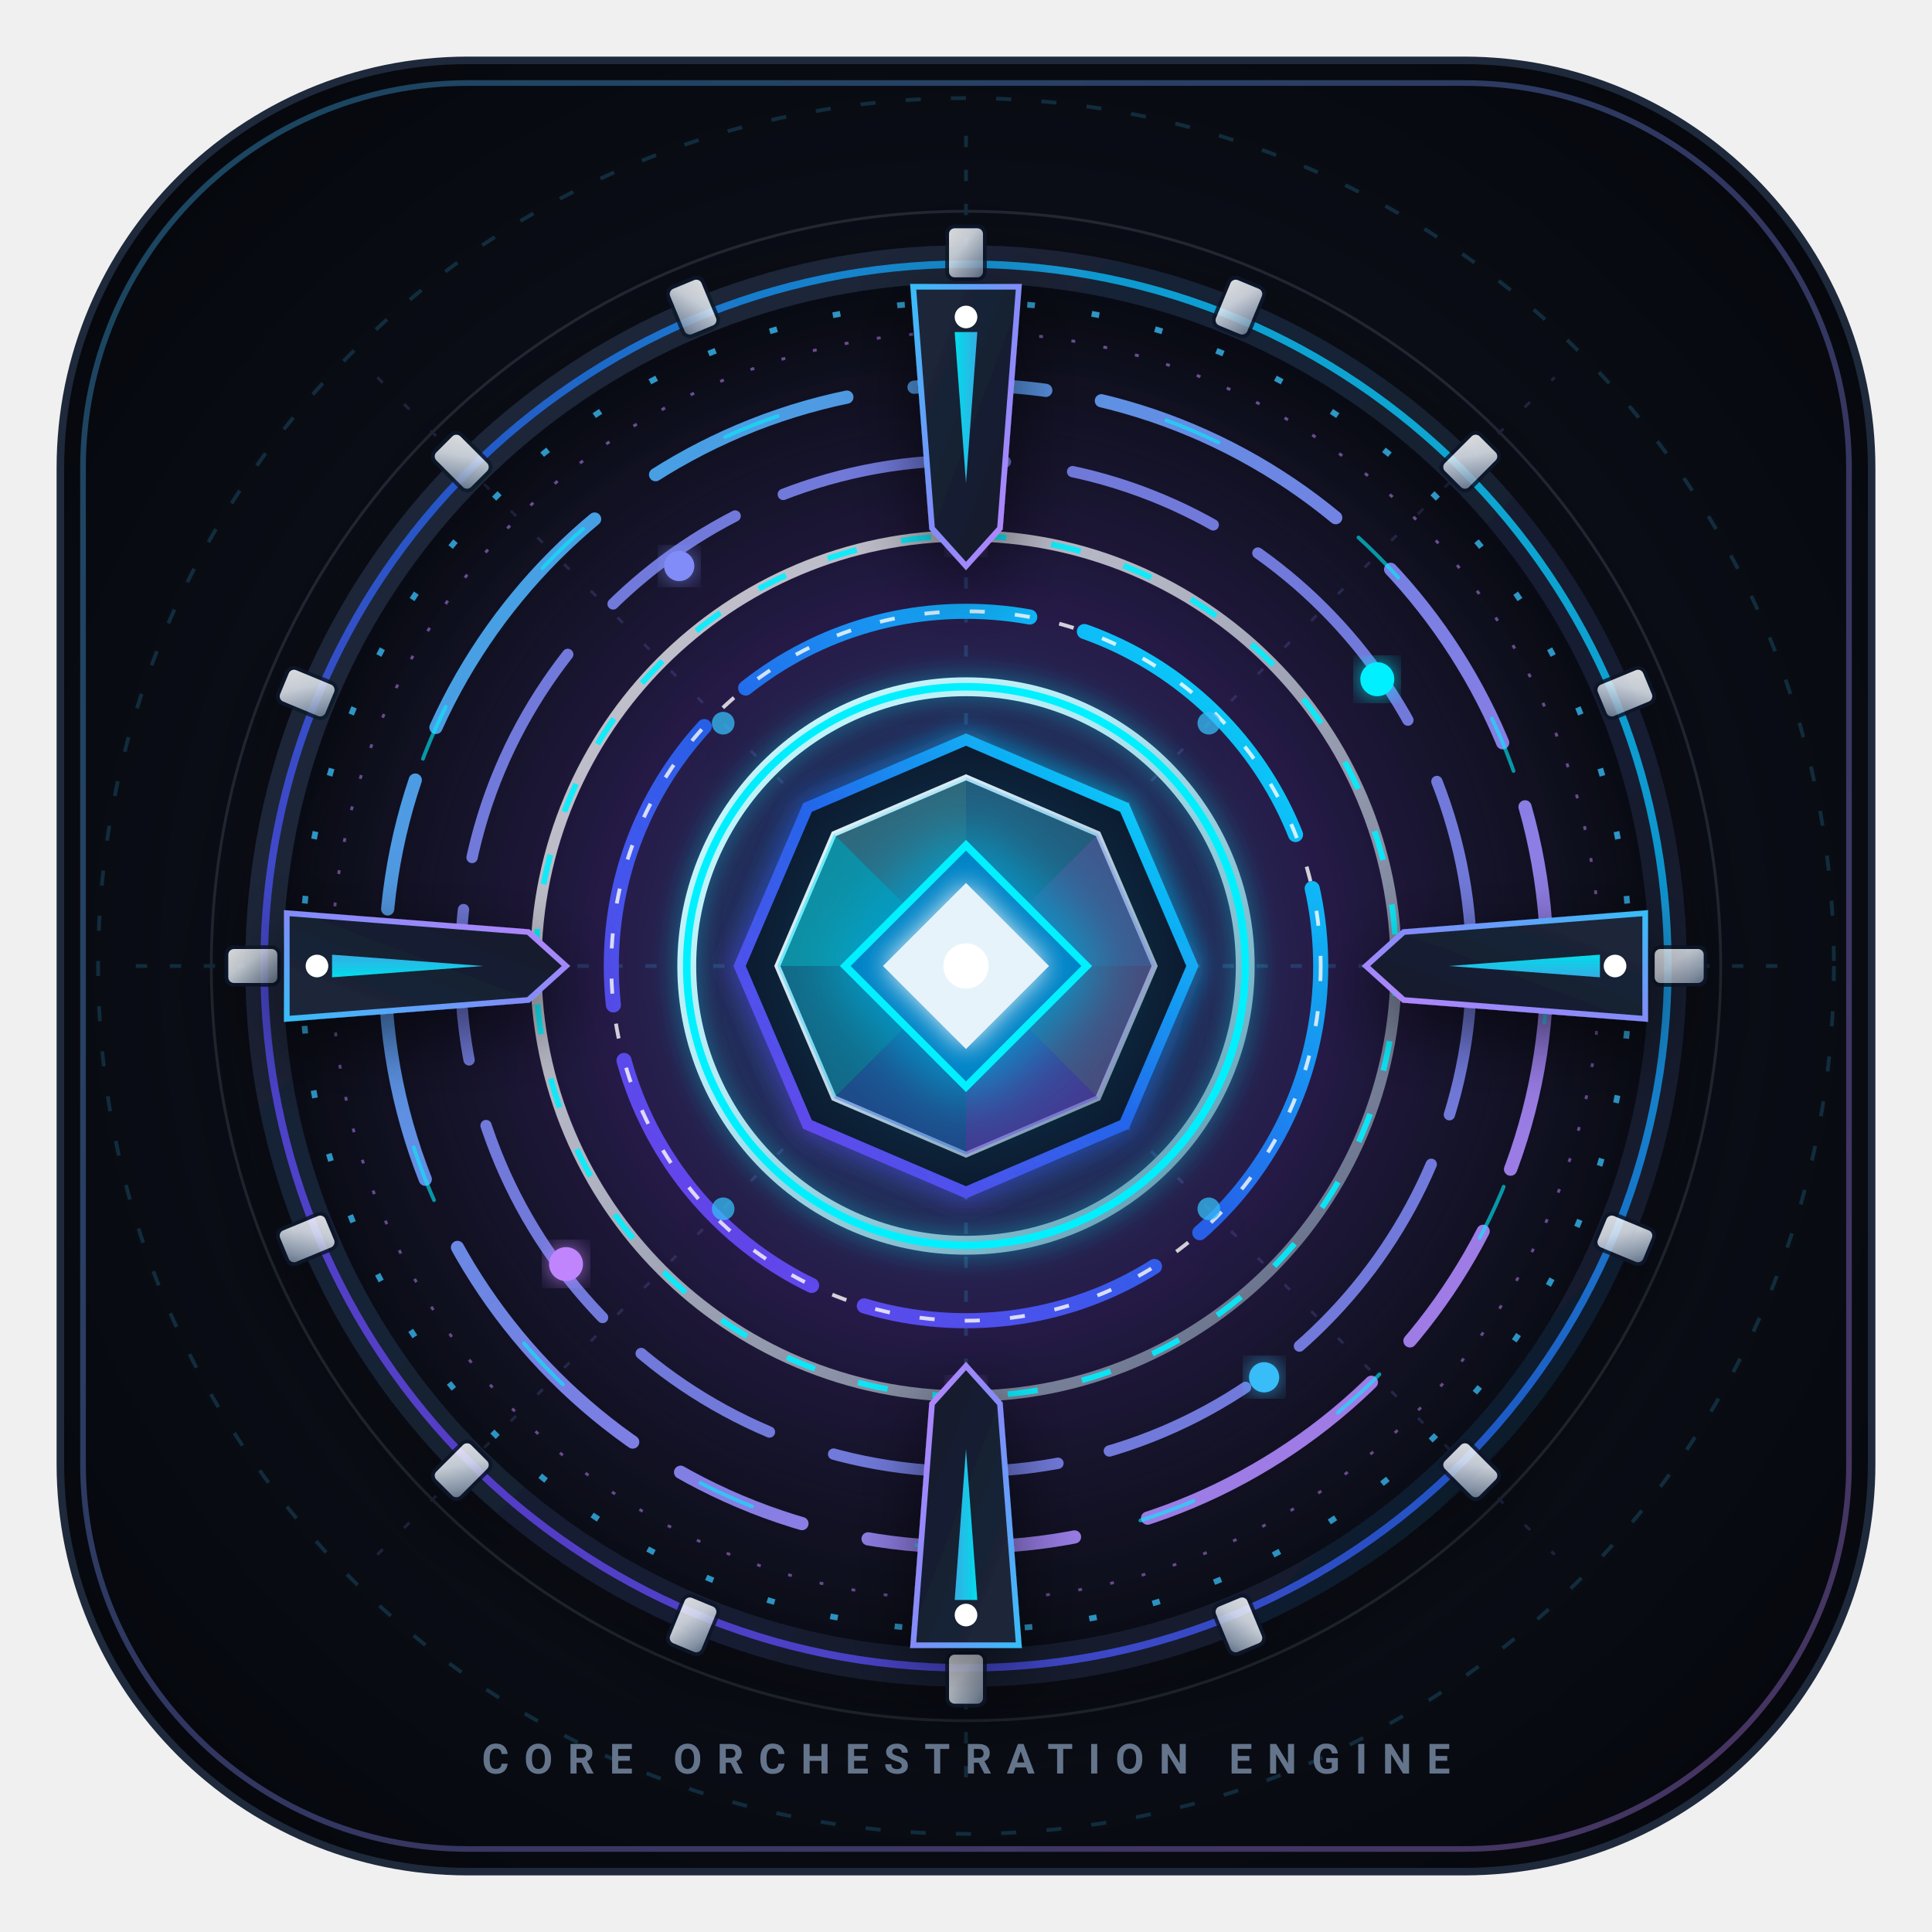
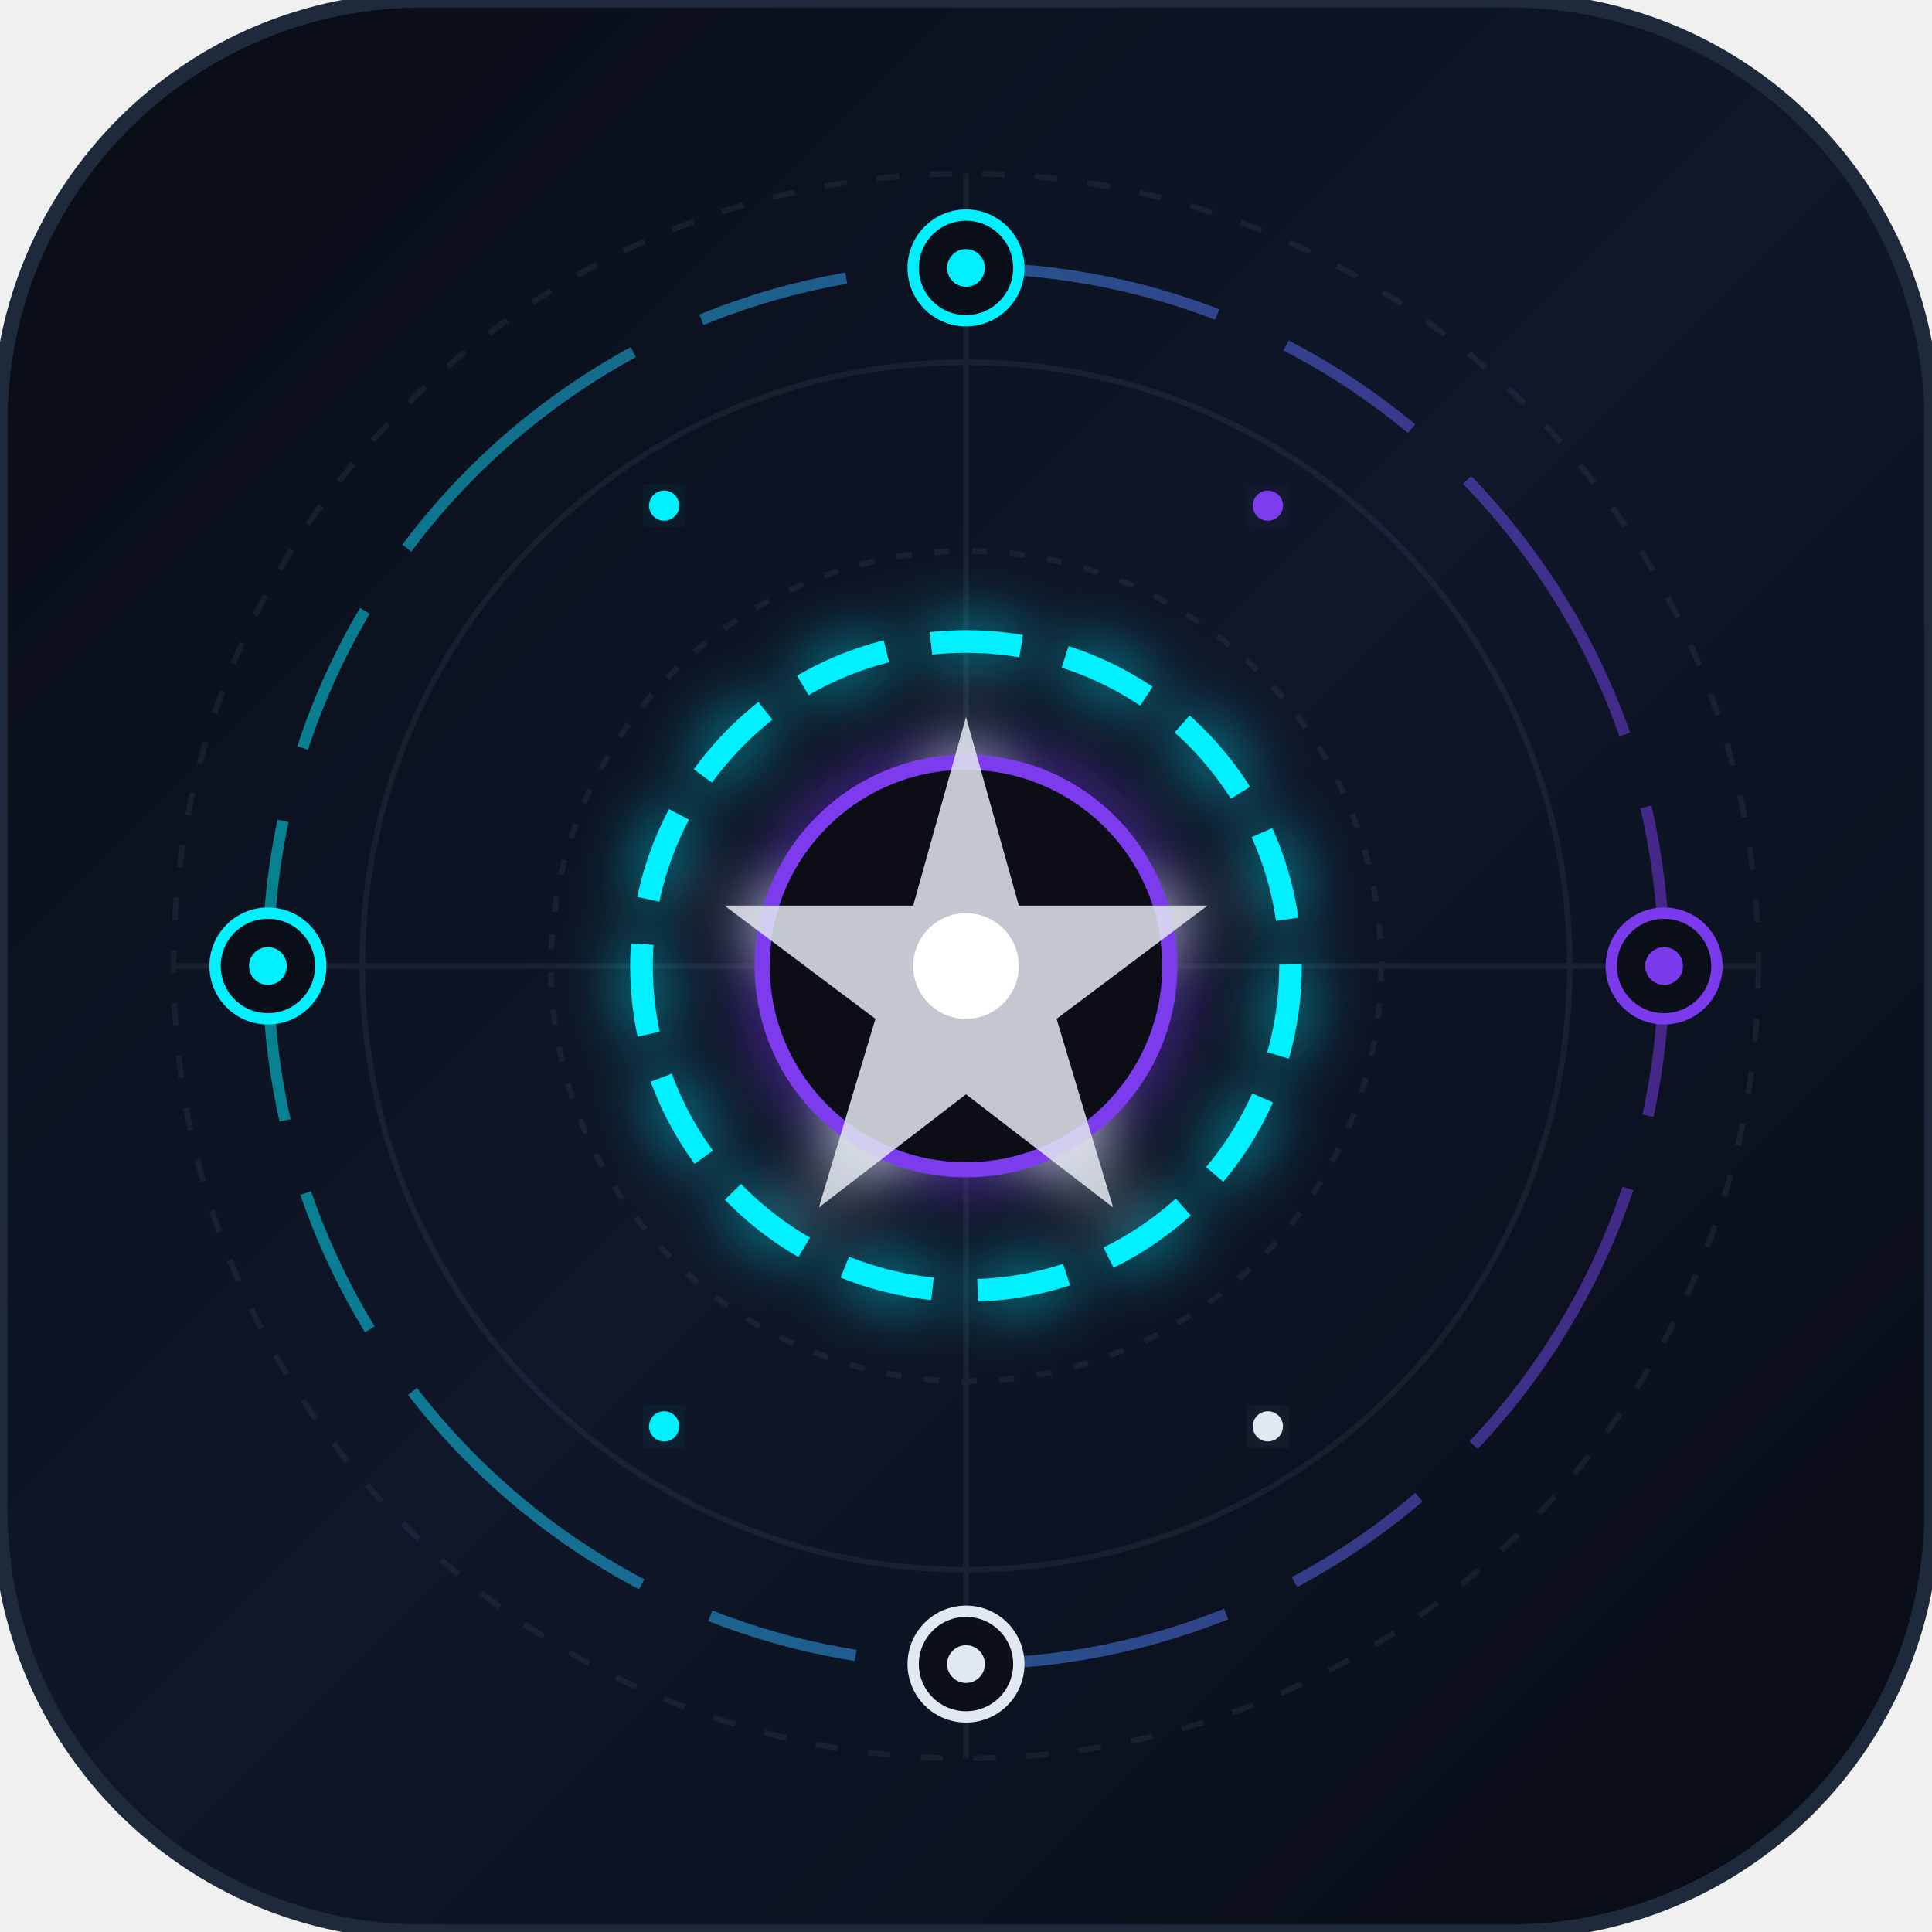
- <svg xmlns="http://www.w3.org/2000/svg" viewBox="0 0 512 512" width="100%" height="100%" role="img" aria-label="AI Harness Core Logo">
+ <svg xmlns="http://www.w3.org/2000/svg" viewBox="0 0 512 512" width="100%" height="100%">
  <defs>
-     <radialGradient id="bgGrad" cx="50%" cy="50%" r="65%">
-       <stop offset="0%" stop-color="#151928" />
-       <stop offset="60%" stop-color="#0B0E17" />
-       <stop offset="100%" stop-color="#05070C" />
-     </radialGradient>
-     <radialGradient id="ambientGlow" cx="50%" cy="50%" r="50%">
-       <stop offset="0%" stop-color="#00D2FF" stop-opacity="0.35" />
-       <stop offset="45%" stop-color="#7C3AED" stop-opacity="0.20" />
-       <stop offset="100%" stop-color="#000000" stop-opacity="0" />
-     </radialGradient>
-     <linearGradient id="cyberBlueViolet" x1="0%" y1="0%" x2="100%" y2="100%">
-       <stop offset="0%" stop-color="#38BDF8" />
-       <stop offset="50%" stop-color="#818CF8" />
-       <stop offset="100%" stop-color="#C084FC" />
+     <linearGradient id="bg-grad" x1="0%" y1="0%" x2="100%" y2="100%">
+       <stop offset="0%" stop-color="#080C14" />
+       <stop offset="50%" stop-color="#0F172A" />
+       <stop offset="100%" stop-color="#080C14" />
    </linearGradient>
-     <linearGradient id="violetToCyan" x1="0%" y1="100%" x2="100%" y2="0%">
-       <stop offset="0%" stop-color="#7C3AED" />
-       <stop offset="50%" stop-color="#2563EB" />
-       <stop offset="100%" stop-color="#00F0FF" />
+     <linearGradient id="primary-grad" x1="0%" y1="0%" x2="100%" y2="100%">
+       <stop offset="0%" stop-color="#00F0FF" />
+       <stop offset="50%" stop-color="#7C3AED" />
+       <stop offset="100%" stop-color="#E2E8F0" />
    </linearGradient>
-     <linearGradient id="platinumGrad" x1="0%" y1="0%" x2="100%" y2="100%">
-       <stop offset="0%" stop-color="#FFFFFF" />
-       <stop offset="40%" stop-color="#E2E8F0" />
-       <stop offset="80%" stop-color="#94A3B8" />
-       <stop offset="100%" stop-color="#64748B" />
+     <linearGradient id="accent-cyan" x1="0%" y1="0%" x2="100%" y2="0%">
+       <stop offset="0%" stop-color="#00F0FF" />
+       <stop offset="100%" stop-color="#7C3AED" />
    </linearGradient>
-     <linearGradient id="darkArmor" x1="0%" y1="0%" x2="100%" y2="100%">
-       <stop offset="0%" stop-color="#1E293B" />
-       <stop offset="100%" stop-color="#0F172A" />
-     </linearGradient>
-     <linearGradient id="neonCyan" x1="0%" y1="0%" x2="100%" y2="0%">
-       <stop offset="0%" stop-color="#00F0FF" />
-       <stop offset="100%" stop-color="#38BDF8" />
-     </linearGradient>
-     <filter id="glowCore" x="-50%" y="-50%" width="200%" height="200%">
-       <feGaussianBlur stdDeviation="8" result="blur1" />
-       <feGaussianBlur stdDeviation="20" result="blur2" />
-       <feMerge>
-         <feMergeNode in="blur2" />
-         <feMergeNode in="blur1" />
-         <feMergeNode in="SourceGraphic" />
-       </feMerge>
-     </filter>
-     <filter id="subtleGlow" x="-20%" y="-20%" width="140%" height="140%">
-       <feGaussianBlur stdDeviation="3.5" result="blur" />
-       <feMerge>
-         <feMergeNode in="blur" />
-         <feMergeNode in="SourceGraphic" />
-       </feMerge>
-     </filter>
-     <filter id="dropShadow" x="-10%" y="-10%" width="120%" height="120%">
-       <feDropShadow dx="0" dy="6" stdDeviation="10" flood-color="#000000" flood-opacity="0.6" />
+     <filter id="glow" x="-20%" y="-20%" width="140%" height="140%">
+       <feGaussianBlur stdDeviation="8" result="blur" />
+       <feComposite in="SourceGraphic" in2="blur" operator="over" />
    </filter>
  </defs>
-   <rect x="16" y="16" width="480" height="480" rx="108" fill="url(#bgGrad)" stroke="#1E293B" stroke-width="2" />
-   <rect x="22" y="22" width="468" height="468" rx="102" fill="none" stroke="url(#cyberBlueViolet)" stroke-width="1.5" stroke-opacity="0.35" />
-   <circle cx="256" cy="256" r="210" fill="url(#ambientGlow)" />
-   <g opacity="0.18">
-     <circle cx="256" cy="256" r="230" fill="none" stroke="#38BDF8" stroke-width="1" stroke-dasharray="4 8" />
-     <circle cx="256" cy="256" r="200" fill="none" stroke="#94A3B8" stroke-width="0.75" />
-     <line x1="256" y1="36" x2="256" y2="476" stroke="#38BDF8" stroke-width="1" stroke-dasharray="3 6" />
-     <line x1="36" y1="256" x2="476" y2="256" stroke="#38BDF8" stroke-width="1" stroke-dasharray="3 6" />
-     <line x1="100" y1="100" x2="412" y2="412" stroke="#818CF8" stroke-width="0.75" stroke-dasharray="2 8" />
-     <line x1="100" y1="412" x2="412" y2="100" stroke="#818CF8" stroke-width="0.75" stroke-dasharray="2 8" />
+   <rect width="512" height="512" rx="112" fill="url(#bg-grad)" stroke="#1E293B" stroke-width="4" />
+   <g opacity="0.2" stroke="#475569" stroke-width="1.5">
+     <circle cx="256" cy="256" r="210" fill="none" stroke-dasharray="6 8" />
+     <circle cx="256" cy="256" r="160" fill="none" />
+     <circle cx="256" cy="256" r="110" fill="none" stroke-dasharray="4 6" />
+     <line x1="256" y1="46" x2="256" y2="466" />
+     <line x1="46" y1="256" x2="466" y2="256" />
  </g>
-   <g id="outer-gear-assembly" filter="url(#dropShadow)">
-     <circle cx="256" cy="256" r="186" fill="none" stroke="url(#darkArmor)" stroke-width="10" />
-     <circle cx="256" cy="256" r="186" fill="none" stroke="url(#violetToCyan)" stroke-width="2" stroke-opacity="0.8" />
-     <g fill="url(#platinumGrad)" stroke="#0F172A" stroke-width="1" opacity="0.85">
-       <rect x="251" y="60" width="10" height="14" rx="2" />
-       <rect x="251" y="438" width="10" height="14" rx="2" />
-       <rect x="60" y="251" width="14" height="10" rx="2" />
-       <rect x="438" y="251" width="14" height="10" rx="2" />
-       <rect x="251" y="60" width="10" height="14" rx="2" transform="rotate(45 256 256)" />
-       <rect x="251" y="438" width="10" height="14" rx="2" transform="rotate(45 256 256)" />
-       <rect x="60" y="251" width="14" height="10" rx="2" transform="rotate(45 256 256)" />
-       <rect x="438" y="251" width="14" height="10" rx="2" transform="rotate(45 256 256)" />
-       <rect x="251" y="60" width="10" height="14" rx="2" transform="rotate(22.5 256 256)" />
-       <rect x="251" y="438" width="10" height="14" rx="2" transform="rotate(22.5 256 256)" />
-       <rect x="60" y="251" width="14" height="10" rx="2" transform="rotate(22.5 256 256)" />
-       <rect x="438" y="251" width="14" height="10" rx="2" transform="rotate(22.5 256 256)" />
-       <rect x="251" y="60" width="10" height="14" rx="2" transform="rotate(67.5 256 256)" />
-       <rect x="251" y="438" width="10" height="14" rx="2" transform="rotate(67.5 256 256)" />
-       <rect x="60" y="251" width="14" height="10" rx="2" transform="rotate(67.5 256 256)" />
-       <rect x="438" y="251" width="14" height="10" rx="2" transform="rotate(67.5 256 256)" />
-     </g>
-     <circle cx="256" cy="256" r="176" fill="none" stroke="#38BDF8" stroke-width="1.5" stroke-dasharray="2 15.26" opacity="0.75" />
-     <circle cx="256" cy="256" r="168" fill="none" stroke="#C084FC" stroke-width="0.75" stroke-dasharray="1 7.63" opacity="0.5" />
+   <circle cx="256" cy="256" r="185" fill="none" stroke="url(#accent-cyan)" stroke-width="3" opacity="0.5" stroke-dasharray="40 20 80 20" />
+   <g fill="#0B0F19" stroke-width="3">
+     <circle cx="256" cy="71" r="14" stroke="#00F0FF" />
+     <circle cx="256" cy="71" r="5" fill="#00F0FF" />
+     <circle cx="441" cy="256" r="14" stroke="#7C3AED" />
+     <circle cx="441" cy="256" r="5" fill="#7C3AED" />
+     <circle cx="256" cy="441" r="14" stroke="#E2E8F0" />
+     <circle cx="256" cy="441" r="5" fill="#E2E8F0" />
+     <circle cx="71" cy="256" r="14" stroke="#00F0FF" />
+     <circle cx="71" cy="256" r="5" fill="#00F0FF" />
  </g>
-   <g id="context-tiers-assembly">
-     <circle cx="256" cy="256" r="154" fill="none" stroke="url(#cyberBlueViolet)" stroke-width="3.5" stroke-dasharray="55 18 35 15 70 20" stroke-linecap="round" opacity="0.9" />
-     <circle cx="256" cy="256" r="154" fill="none" stroke="#00F0FF" stroke-width="1" stroke-dasharray="15 45" stroke-linecap="round" opacity="0.6" />
-     <circle cx="256" cy="256" r="134" fill="none" stroke="#818CF8" stroke-width="3" stroke-dasharray="40 14 60 18" stroke-linecap="round" opacity="0.85" />
-     <circle cx="390" cy="256" r="3.5" fill="#38BDF8" filter="url(#subtleGlow)" />
-     <circle cx="122" cy="256" r="3.5" fill="#38BDF8" filter="url(#subtleGlow)" />
-     <circle cx="256" cy="256" r="114" fill="none" stroke="url(#platinumGrad)" stroke-width="3" opacity="0.75" />
-     <circle cx="256" cy="256" r="114" fill="none" stroke="#00F0FF" stroke-width="1.5" stroke-dasharray="8 12" opacity="0.9" />
-     <circle cx="256" cy="142" r="4" fill="#C084FC" filter="url(#subtleGlow)" />
-     <circle cx="256" cy="370" r="4" fill="#C084FC" filter="url(#subtleGlow)" />
-     <circle cx="256" cy="256" r="94" fill="none" stroke="url(#violetToCyan)" stroke-width="4" stroke-dasharray="80 15 80 15" stroke-linecap="round" />
-     <circle cx="256" cy="256" r="94" fill="none" stroke="#FFFFFF" stroke-width="1" stroke-dasharray="4 8" opacity="0.8" />
-     <circle cx="256" cy="256" r="74" fill="none" stroke="url(#platinumGrad)" stroke-width="5" />
-     <circle cx="256" cy="256" r="74" fill="none" stroke="#00F0FF" stroke-width="2" filter="url(#subtleGlow)" />
+   <g filter="url(#glow)">
+     <circle cx="256" cy="256" r="86" fill="none" stroke="#00F0FF" stroke-width="6" stroke-dasharray="24 12" />
+     <circle cx="256" cy="256" r="54" fill="#0B0F19" stroke="#7C3AED" stroke-width="4" />
+     <polygon points="256,190 270,240 320,240 280,270 295,320 256,290 217,320 232,270 192,240 242,240" fill="#E2E8F0" opacity="0.85" />
+     <circle cx="256" cy="256" r="14" fill="#FFFFFF" />
  </g>
-   <g id="harness-calipers" filter="url(#dropShadow)">
-     <g>
-       <path d="M 242 76 L 270 76 L 265 140 L 256 150 L 247 140 Z" fill="url(#darkArmor)" stroke="url(#cyberBlueViolet)" stroke-width="1.5" />
-       <polygon points="253,88 259,88 256,128" fill="url(#neonCyan)" opacity="0.9" />
-       <circle cx="256" cy="84" r="3" fill="#FFFFFF" />
-     </g>
-     <g transform="rotate(180 256 256)">
-       <path d="M 242 76 L 270 76 L 265 140 L 256 150 L 247 140 Z" fill="url(#darkArmor)" stroke="url(#cyberBlueViolet)" stroke-width="1.5" />
-       <polygon points="253,88 259,88 256,128" fill="url(#neonCyan)" opacity="0.9" />
-       <circle cx="256" cy="84" r="3" fill="#FFFFFF" />
-     </g>
-     <g transform="rotate(90 256 256)">
-       <path d="M 242 76 L 270 76 L 265 140 L 256 150 L 247 140 Z" fill="url(#darkArmor)" stroke="url(#cyberBlueViolet)" stroke-width="1.5" />
-       <polygon points="253,88 259,88 256,128" fill="url(#neonCyan)" opacity="0.9" />
-       <circle cx="256" cy="84" r="3" fill="#FFFFFF" />
-     </g>
-     <g transform="rotate(270 256 256)">
-       <path d="M 242 76 L 270 76 L 265 140 L 256 150 L 247 140 Z" fill="url(#darkArmor)" stroke="url(#cyberBlueViolet)" stroke-width="1.5" />
-       <polygon points="253,88 259,88 256,128" fill="url(#neonCyan)" opacity="0.9" />
-       <circle cx="256" cy="84" r="3" fill="#FFFFFF" />
-     </g>
-     <g transform="rotate(45 256 256)" opacity="0.75">
-       <line x1="256" y1="120" x2="256" y2="165" stroke="url(#platinumGrad)" stroke-width="2.5" />
-       <circle cx="256" cy="165" r="3" fill="#38BDF8" />
-     </g>
-     <g transform="rotate(135 256 256)" opacity="0.75">
-       <line x1="256" y1="120" x2="256" y2="165" stroke="url(#platinumGrad)" stroke-width="2.5" />
-       <circle cx="256" cy="165" r="3" fill="#38BDF8" />
-     </g>
-     <g transform="rotate(225 256 256)" opacity="0.75">
-       <line x1="256" y1="120" x2="256" y2="165" stroke="url(#platinumGrad)" stroke-width="2.5" />
-       <circle cx="256" cy="165" r="3" fill="#38BDF8" />
-     </g>
-     <g transform="rotate(315 256 256)" opacity="0.75">
-       <line x1="256" y1="120" x2="256" y2="165" stroke="url(#platinumGrad)" stroke-width="2.5" />
-       <circle cx="256" cy="165" r="3" fill="#38BDF8" />
-     </g>
-   </g>
-   <g id="central-routing-core">
-     <polygon points="256,196 298,214 316,256 298,298 256,316 214,298 196,256 214,214" fill="#0F172A" stroke="url(#violetToCyan)" stroke-width="3" filter="url(#subtleGlow)" />
-     <polygon points="256,206 291,221 306,256 291,291 256,306 221,291 206,256 221,221" fill="#1E293B" stroke="url(#platinumGrad)" stroke-width="1.5" />
-     <polygon points="256,206 256,256 291,221" fill="#38BDF8" opacity="0.3" />
-     <polygon points="291,221 256,256 306,256" fill="#818CF8" opacity="0.4" />
-     <polygon points="306,256 256,256 291,291" fill="#C084FC" opacity="0.3" />
-     <polygon points="291,291 256,256 256,306" fill="#7C3AED" opacity="0.45" />
-     <polygon points="256,306 256,256 221,291" fill="#2563EB" opacity="0.4" />
-     <polygon points="221,291 256,256 206,256" fill="#00D2FF" opacity="0.35" />
-     <polygon points="206,256 256,256 221,221" fill="#00F0FF" opacity="0.5" />
-     <polygon points="221,221 256,256 256,206" fill="#67E8F9" opacity="0.3" />
-     <polygon points="256,224 288,256 256,288 224,256" fill="#0284C7" stroke="#00F0FF" stroke-width="2" filter="url(#glowCore)" />
-     <polygon points="256,234 278,256 256,278 234,256" fill="#FFFFFF" opacity="0.9" filter="url(#subtleGlow)" />
-     <circle cx="256" cy="256" r="6" fill="#FFFFFF" />
-   </g>
-   <g id="data-pulses">
-     <circle cx="365" cy="180" r="4.5" fill="#00F0FF" filter="url(#subtleGlow)" />
-     <circle cx="150" cy="335" r="4.5" fill="#C084FC" filter="url(#subtleGlow)" />
-     <circle cx="335" cy="365" r="4" fill="#38BDF8" filter="url(#subtleGlow)" />
-     <circle cx="180" cy="150" r="4" fill="#818CF8" filter="url(#subtleGlow)" />
-     <text x="256" y="470" text-anchor="middle" font-family="system-ui, -apple-system, 'Segoe UI', Roboto, sans-serif" font-size="11" font-weight="700" fill="#64748B" letter-spacing="4">CORE ORCHESTRATION ENGINE</text>
-   </g>
+   <circle cx="176" cy="134" r="4" fill="#00F0FF" filter="url(#glow)" />
+   <circle cx="336" cy="134" r="4" fill="#7C3AED" filter="url(#glow)" />
+   <circle cx="336" cy="378" r="4" fill="#E2E8F0" filter="url(#glow)" />
+   <circle cx="176" cy="378" r="4" fill="#00F0FF" filter="url(#glow)" />
</svg>
